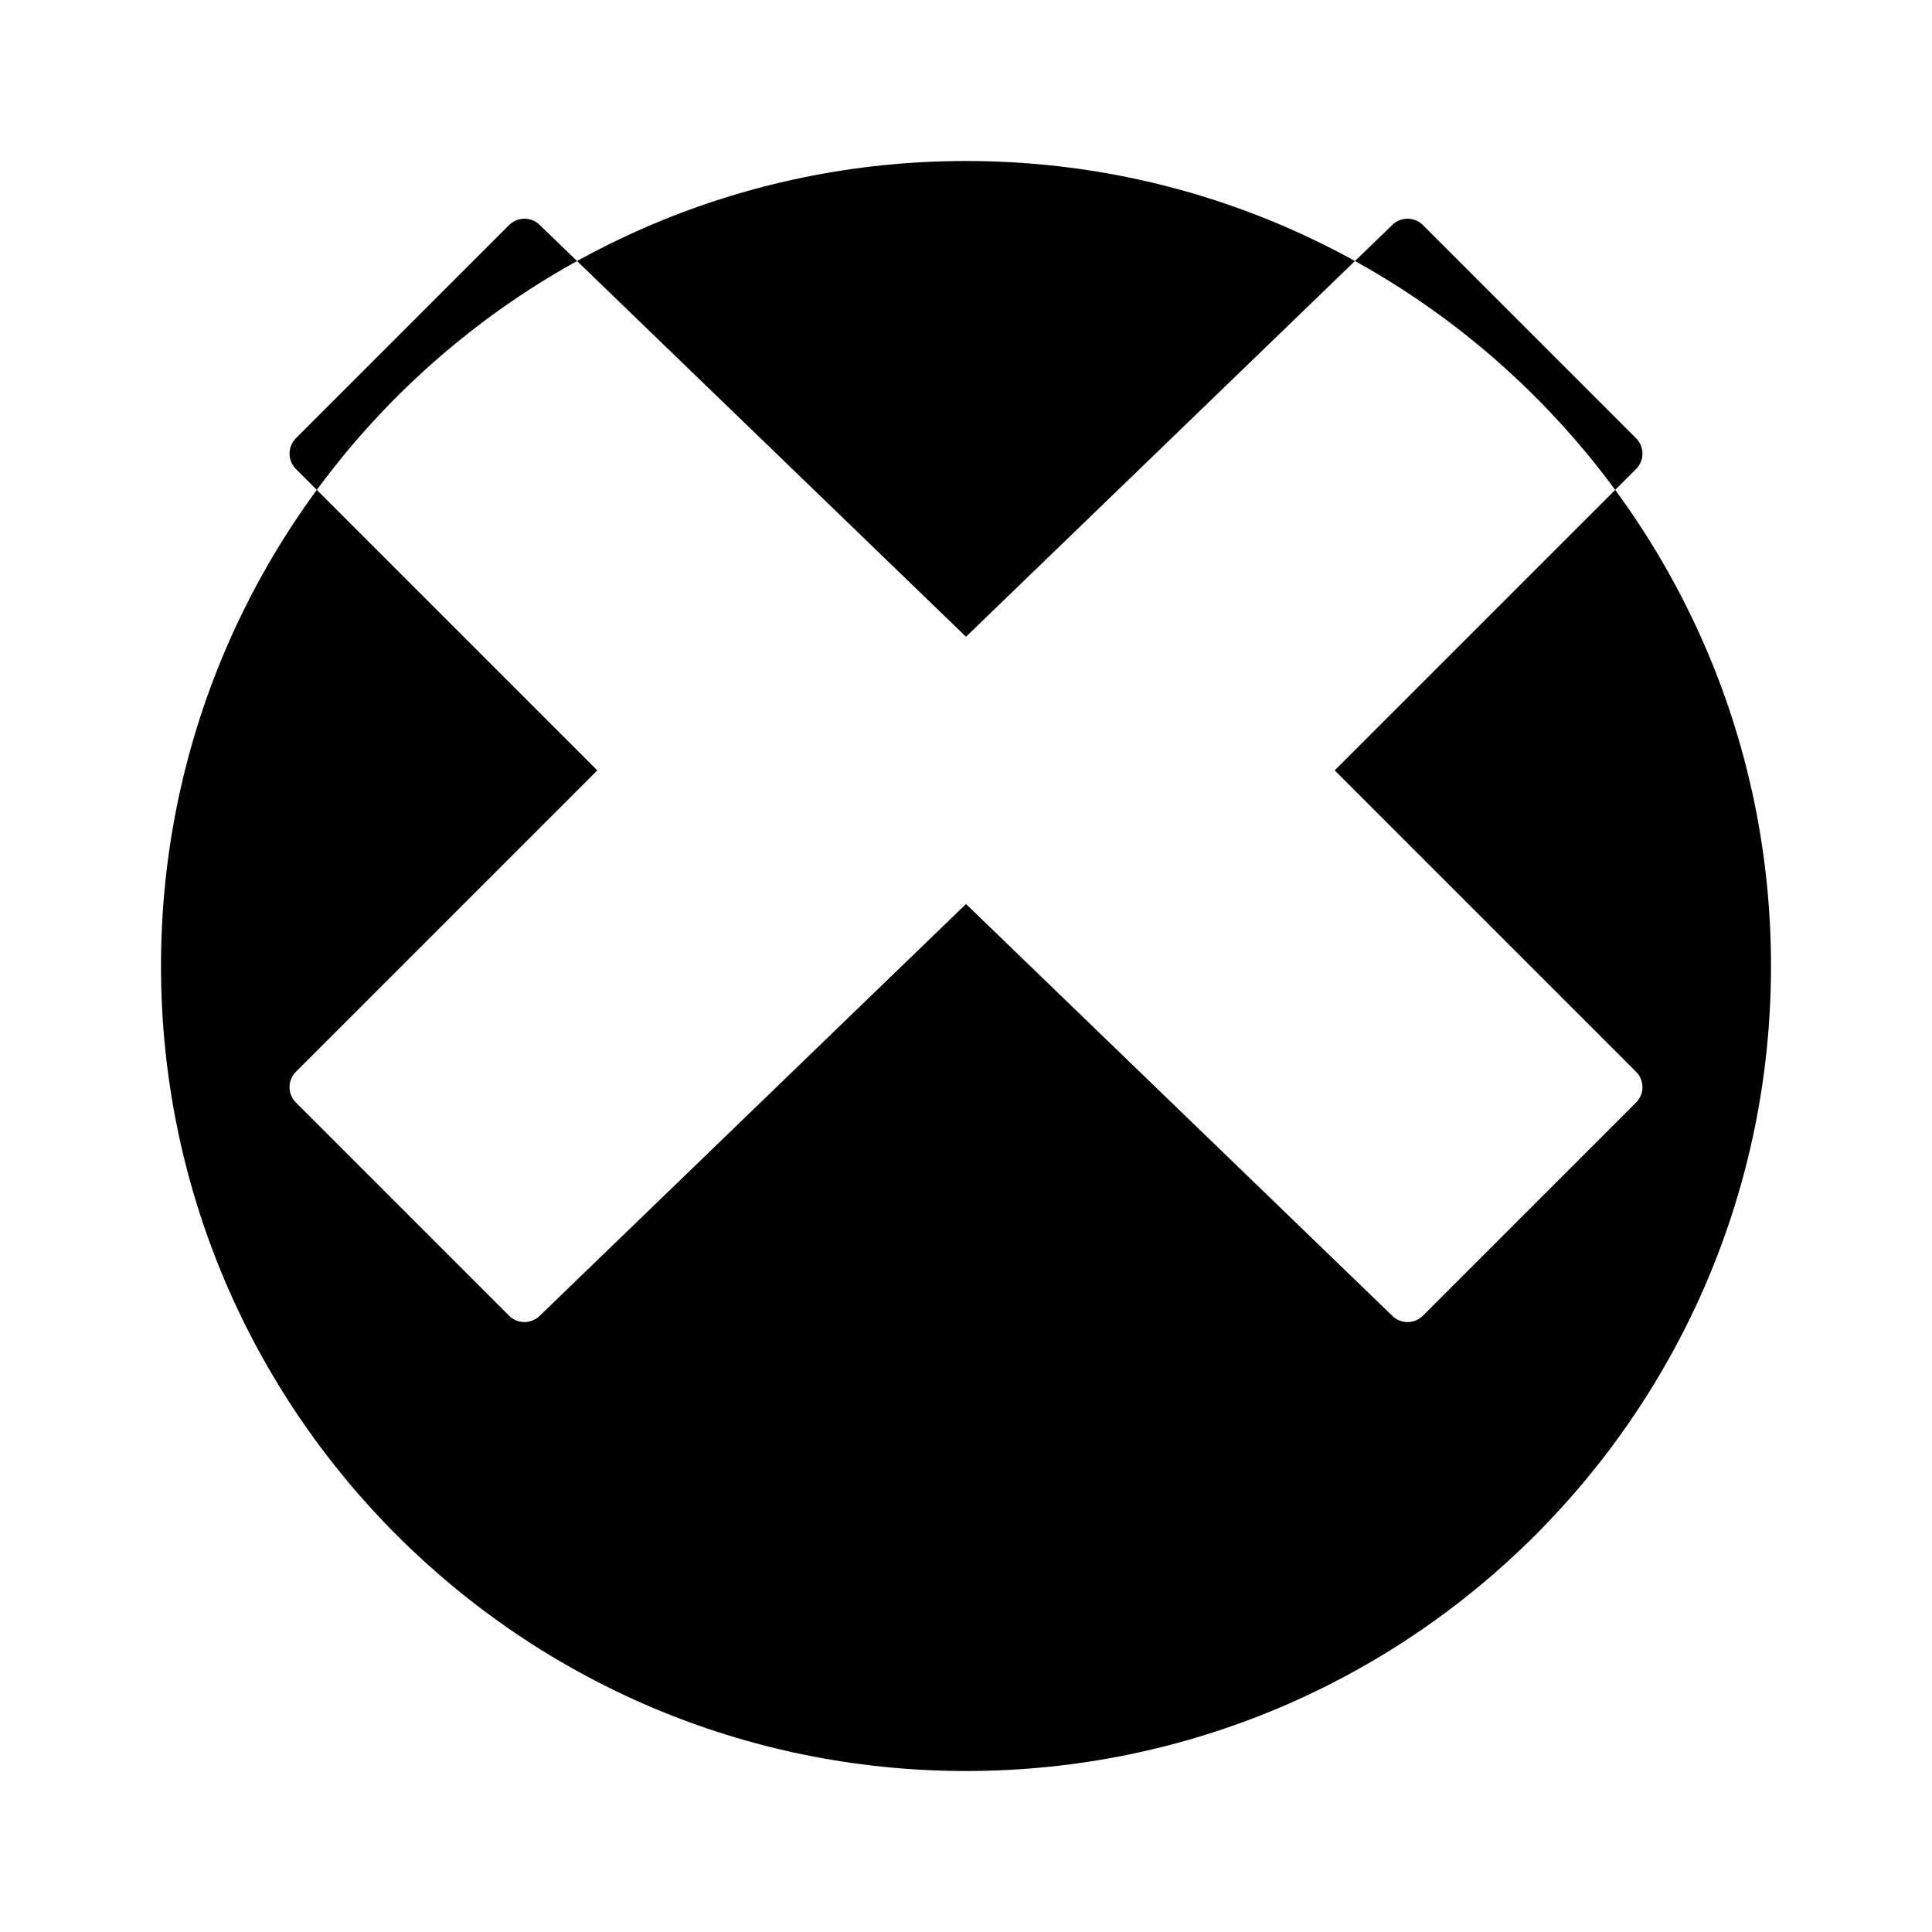
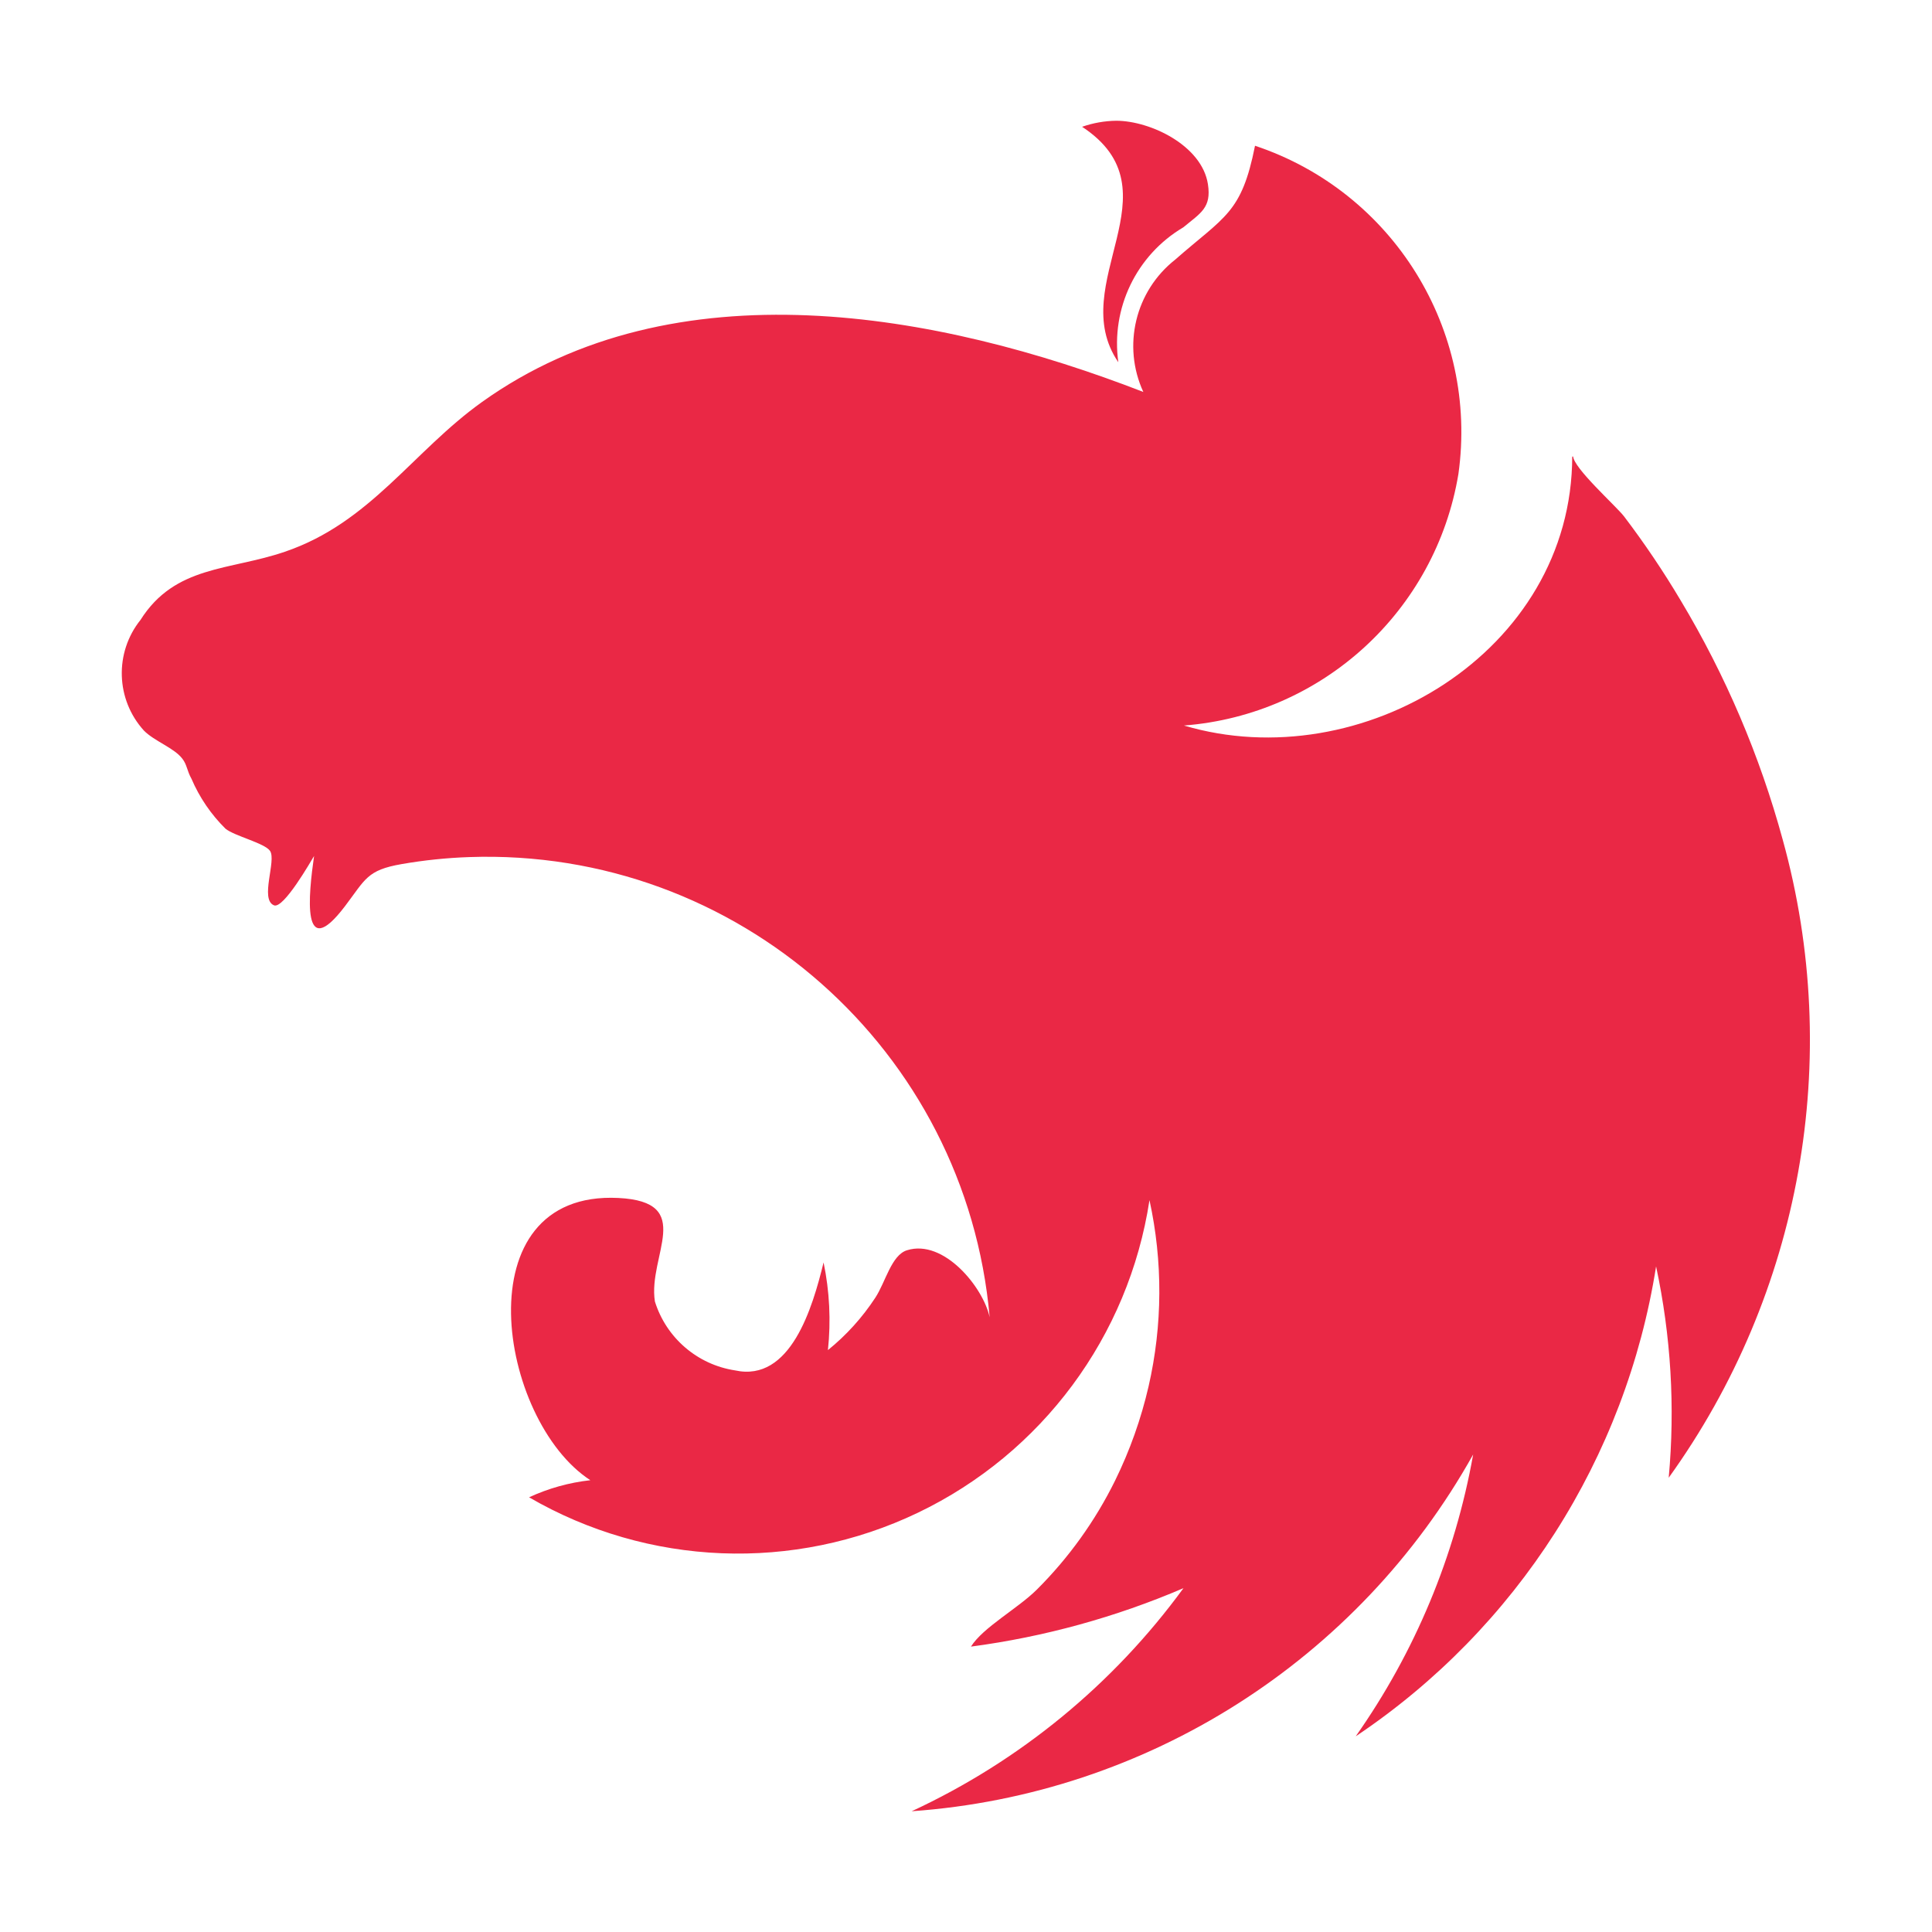
- <svg xmlns="http://www.w3.org/2000/svg" width="24" height="24" viewBox="0 0 24 24" fill="currentColor">
-   <path d="M12,2A10,10,0,0,0,2,12a10,10,0,0,0,10,10,10,10,0,0,0,10-10A10,10,0,0,0,12,2Zm5.68,14.34a.27.27,0,0,1-.39,0L12,11.23,6.71,16.34a.27.27,0,0,1-.39,0L3.68,13.7a.27.27,0,0,1,0-.39L7.42,9.57,3.68,5.83a.27.27,0,0,1,0-.39L6.32,2.8a.27.27,0,0,1,.39,0L12,7.91l5.29-5.11a.27.27,0,0,1,.39,0L20.32,5.44a.27.27,0,0,1,0,.39L16.58,9.57l3.74,3.74a.27.27,0,0,1,0,.39Z" />
+ <svg xmlns="http://www.w3.org/2000/svg" width="800px" height="800px" viewBox="0 0 32 32">
+   <path d="M18.487,2a1.781,1.781,0,0,0-.564.1c1.615,1.062-.29,2.6.6,3.9A2.235,2.235,0,0,1,19.6,3.765c.285-.237.468-.322.407-.714C19.908,2.409,19.052,2,18.487,2Zm2.3.414c-.223,1.123-.5,1.164-1.323,1.887a1.821,1.821,0,0,0-.527,2.191c-3.4-1.32-7.758-2.118-10.953.166-1.149.821-1.85,2-3.267,2.481-.916.314-1.816.221-2.39,1.129A1.413,1.413,0,0,0,2.383,12.1c.171.175.5.287.636.465.079.1.077.2.152.333a2.6,2.6,0,0,0,.564.828c.147.121.652.239.738.368.108.161-.172.8.063.9.158.073.621-.744.666-.816-.092.643-.213,1.784.51.834.343-.451.364-.6.941-.7a8.2,8.2,0,0,1,1.117-.116,8.362,8.362,0,0,1,8.622,7.622c-.108-.5-.761-1.3-1.369-1.11-.259.08-.355.527-.525.786a3.773,3.773,0,0,1-.785.868,4.687,4.687,0,0,0-.072-1.452c-.182.748-.547,1.989-1.466,1.788a1.652,1.652,0,0,1-1.328-1.142c-.119-.76.684-1.651-.607-1.714-2.59-.127-1.991,3.682-.462,4.675a3.272,3.272,0,0,0-1.015.283,6.893,6.893,0,0,0,10.276-4.922,7.058,7.058,0,0,1-.015,3.085,7.213,7.213,0,0,1-.554,1.559,6.781,6.781,0,0,1-1.3,1.81c-.314.311-.89.624-1.088.941a13.409,13.409,0,0,0,3.52-.968A11.638,11.638,0,0,1,15.1,30a11.589,11.589,0,0,0,9.3-5.909,11.657,11.657,0,0,1-1.945,4.668,11.531,11.531,0,0,0,4.975-7.783,11.622,11.622,0,0,1,.209,3.5A12.418,12.418,0,0,0,29.528,13.91a15.755,15.755,0,0,0-1.689-3.962A14.838,14.838,0,0,0,26.9,8.554c-.133-.173-.844-.806-.844-1q-.009.029-.015,0c0,3.248-3.5,5.333-6.431,4.463A5,5,0,0,0,24.156,7.85,5,5,0,0,0,20.787,2.414Z" style="fill:#ea2845;fill-rule:evenodd" />
</svg>
